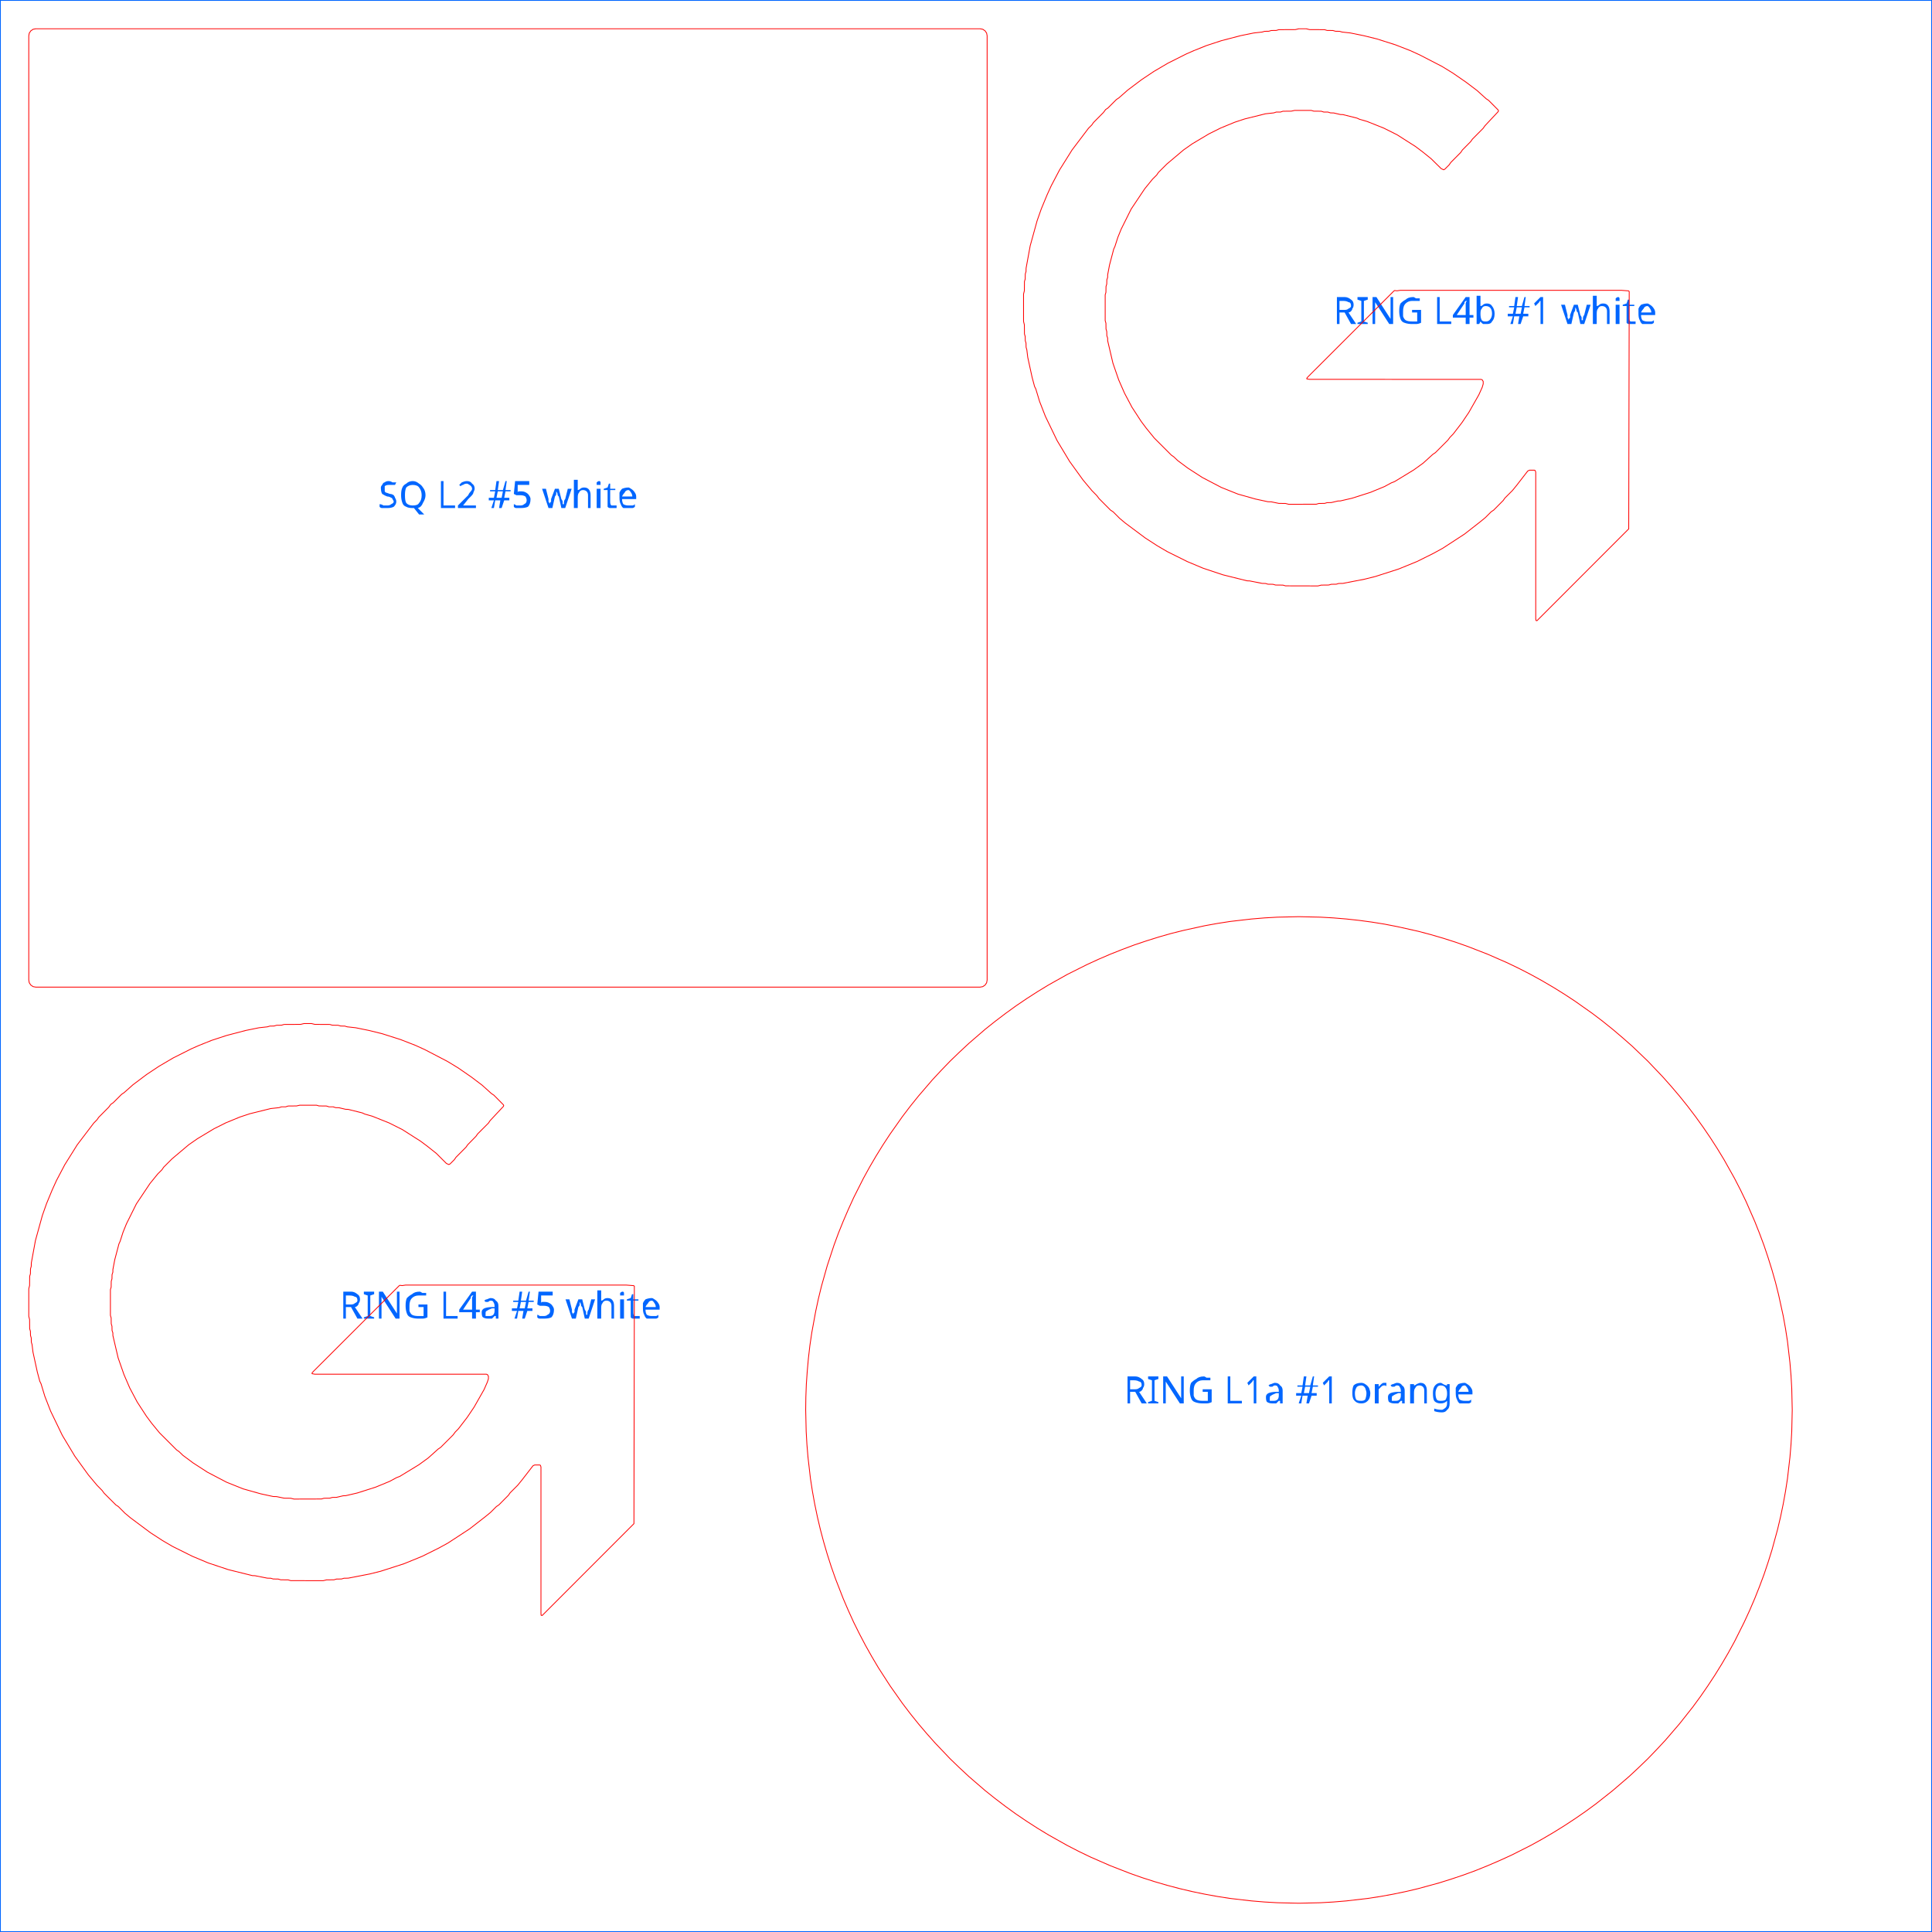
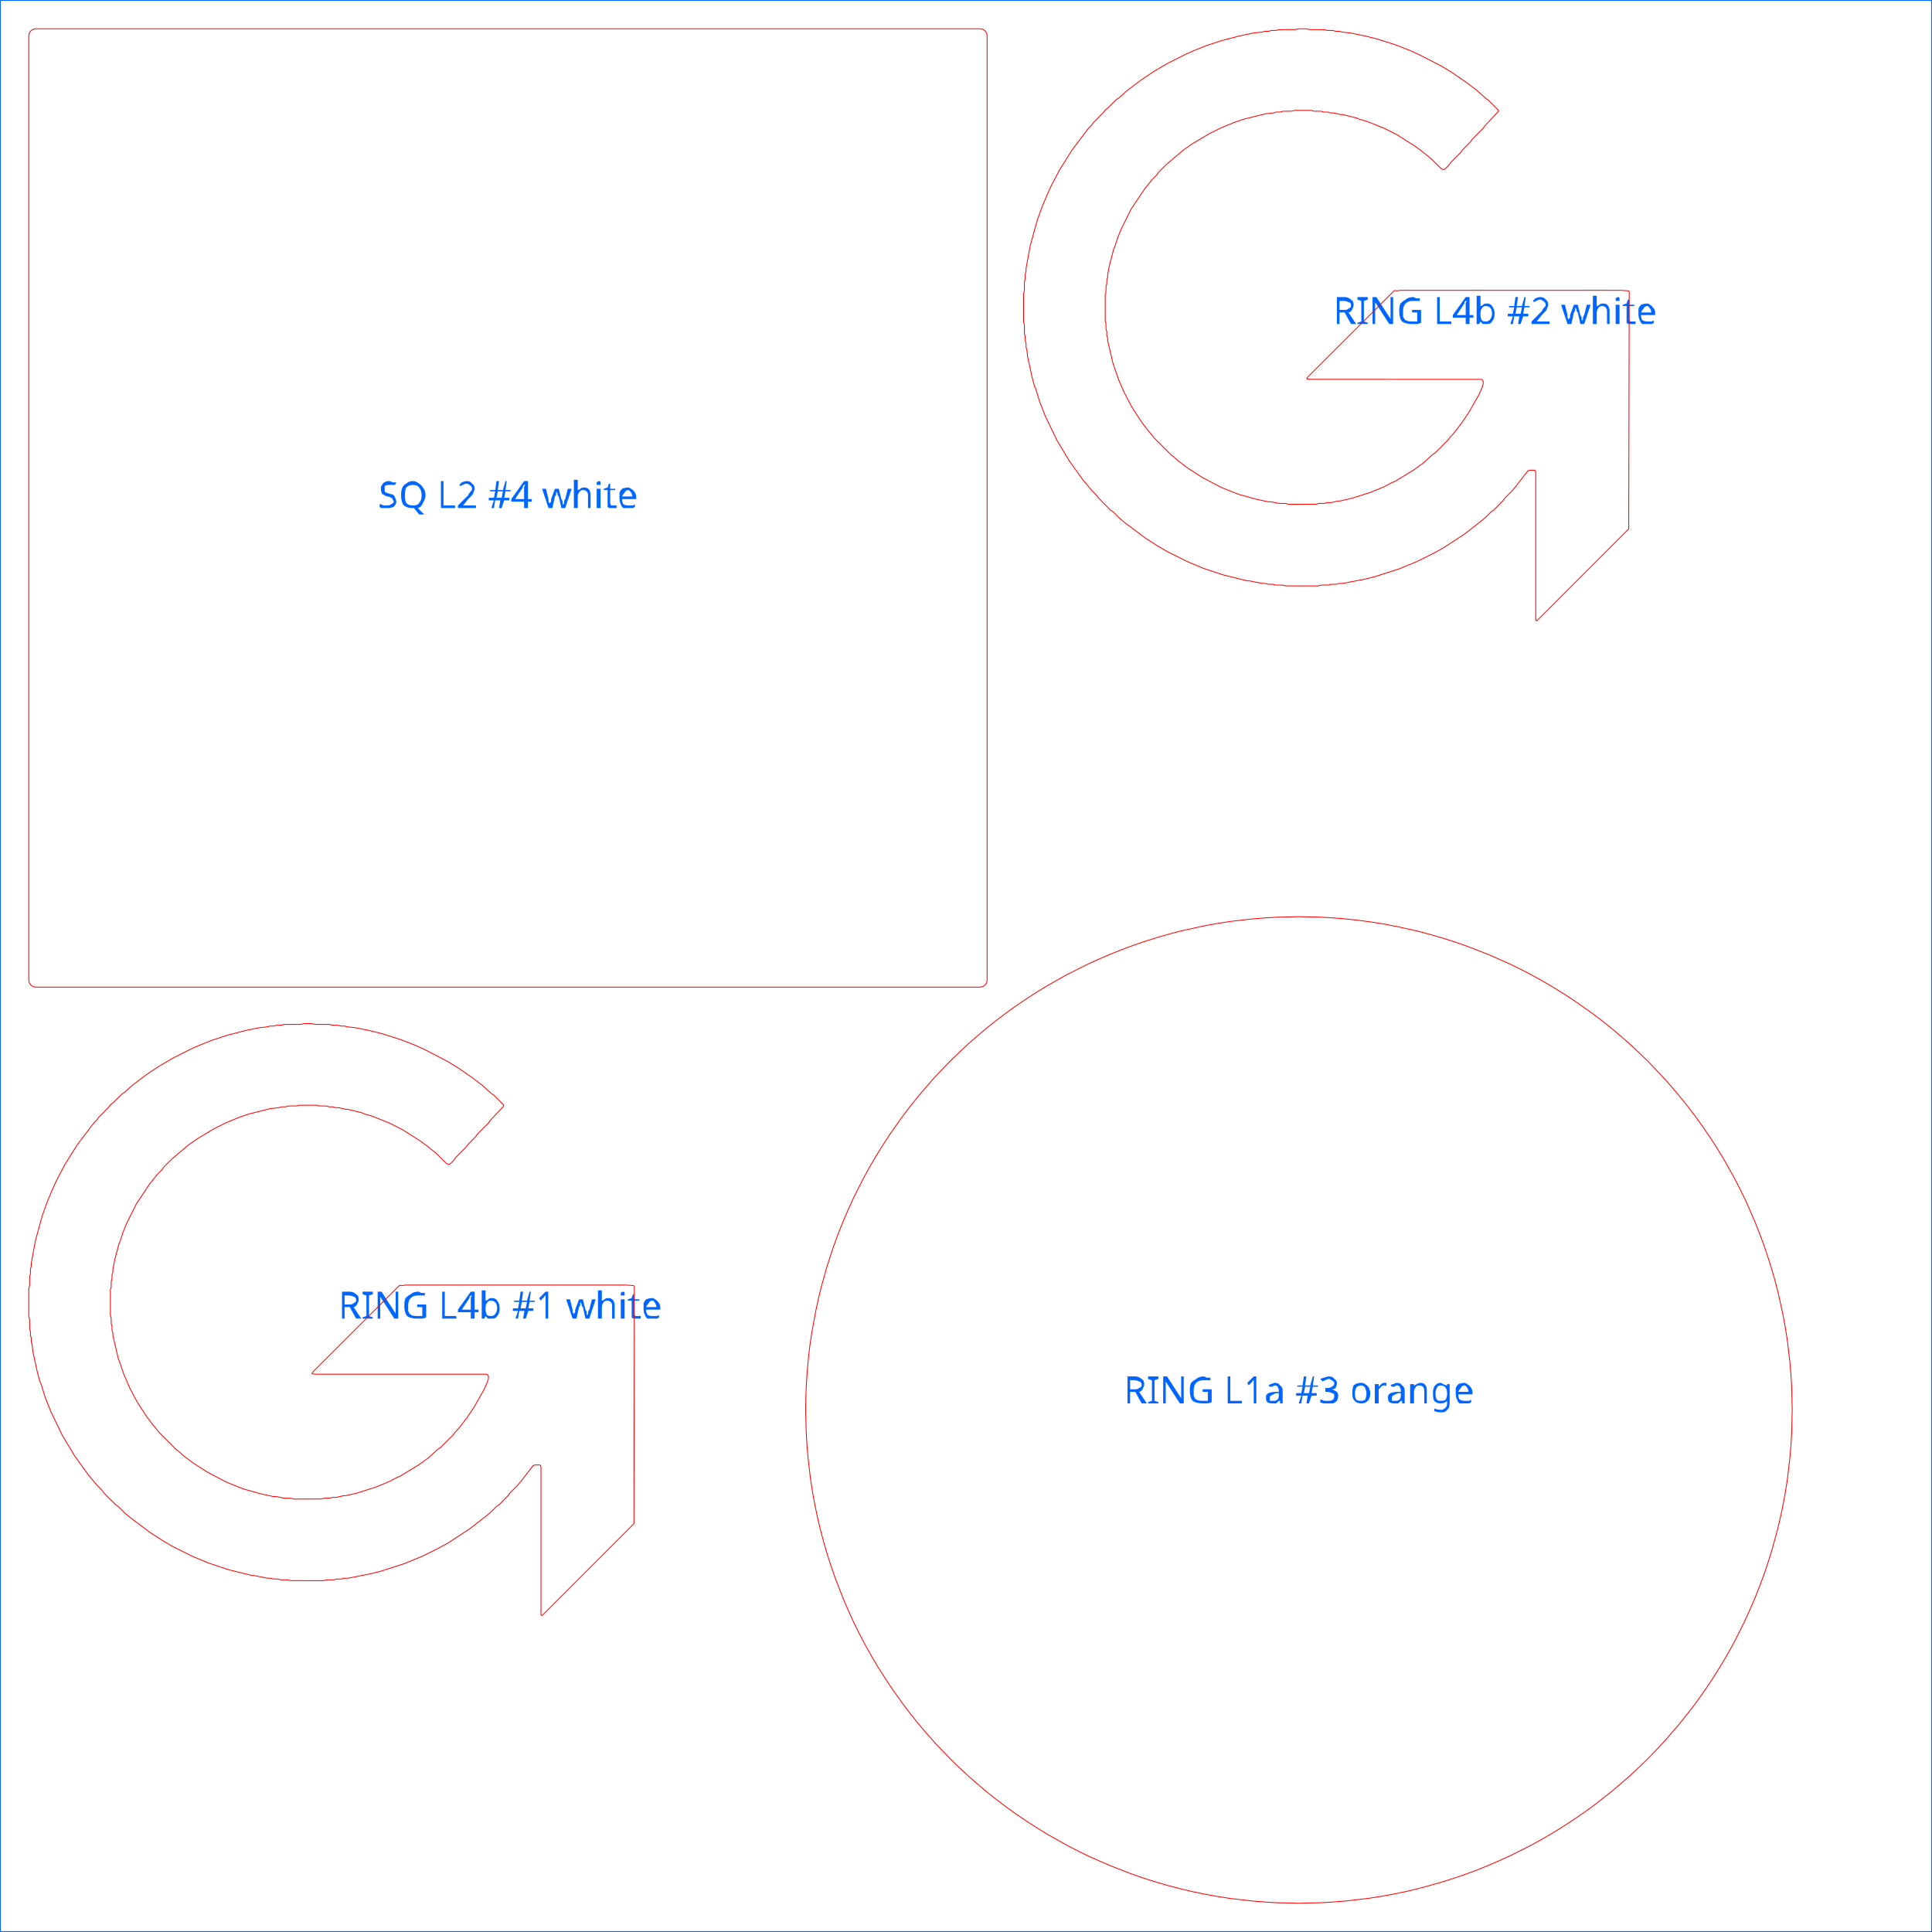
<svg xmlns="http://www.w3.org/2000/svg" width="23.5in" height="23.5in" viewBox="0 0 23.5 23.5">
  <g id="guides_do_not_output" fill="none" stroke="#0066FF" stroke-width="0.02">
    <rect x="0" y="0" width="23.5" height="23.5" />
  </g>
  <g id="labels_do_not_output" fill="#0066FF">
-     <text x="6.179" y="6.179" font-size="0.45" text-anchor="middle" font-family="sans-serif">SQ L2 #5 white</text>
-     <text x="15.800" y="17.071" font-size="0.45" text-anchor="middle" font-family="sans-serif">RING L1a #1 orange</text>
-     <text x="6.084" y="16.041" font-size="0.45" text-anchor="middle" font-family="sans-serif">RING L4a #5 white</text>
-     <text x="18.184" y="3.941" font-size="0.45" text-anchor="middle" font-family="sans-serif">RING L4b #1 white</text>
+     <text x="6.179" y="6.179" font-size="0.45" text-anchor="middle" font-family="sans-serif">SQ L2 #4 white</text>
+     <text x="15.800" y="17.071" font-size="0.45" text-anchor="middle" font-family="sans-serif">RING L1a #3 orange</text>
+     <text x="6.084" y="16.041" font-size="0.45" text-anchor="middle" font-family="sans-serif">RING L4b #1 white</text>
+     <text x="18.184" y="3.941" font-size="0.45" text-anchor="middle" font-family="sans-serif">RING L4b #2 white</text>
  </g>
  <g id="cut" fill="none" stroke="#FF0000" stroke-width="0.01">
    <path fill-rule="evenodd" d="M11.921,12.007 L0.436,12.007 L0.403,12.001 L0.375,11.982 L0.356,11.954 L0.35,11.921 L0.35,0.436 L0.356,0.403 L0.375,0.375 L0.403,0.356 L0.436,0.35 L11.921,0.35 L11.954,0.356 L11.982,0.375 L12.001,0.403 L12.007,0.436 L12.007,11.921 L12.001,11.954 L11.982,11.982 L11.954,12.001 Z M21.8,17.15 L21.794,17.412 L21.785,17.569 L21.772,17.725 L21.742,17.985 L21.718,18.14 L21.69,18.295 L21.658,18.449 L21.622,18.602 L21.553,18.854 L21.506,19.004 L21.456,19.153 L21.401,19.3 L21.343,19.446 L21.281,19.59 L21.215,19.733 L21.098,19.967 L21.022,20.105 L20.943,20.24 L20.86,20.374 L20.774,20.505 L20.685,20.634 L20.592,20.761 L20.43,20.966 L20.259,21.165 L20.152,21.28 L20.043,21.393 L19.93,21.502 L19.815,21.609 L19.616,21.78 L19.411,21.942 L19.284,22.035 L19.155,22.124 L19.024,22.21 L18.89,22.293 L18.755,22.372 L18.617,22.448 L18.383,22.566 L18.24,22.631 L18.096,22.693 L17.95,22.752 L17.803,22.806 L17.654,22.856 L17.504,22.903 L17.252,22.972 L17.099,23.008 L16.945,23.04 L16.79,23.068 L16.635,23.092 L16.375,23.122 L16.218,23.135 L16.062,23.144 L15.8,23.15 L15.538,23.144 L15.382,23.135 L15.225,23.122 L14.965,23.092 L14.81,23.068 L14.655,23.04 L14.501,23.008 L14.348,22.972 L14.197,22.932 L14.046,22.888 L13.896,22.84 L13.748,22.788 L13.504,22.693 L13.264,22.588 L13.123,22.52 L12.983,22.448 L12.755,22.32 L12.62,22.238 L12.488,22.153 L12.358,22.065 L12.231,21.973 L12.106,21.878 L11.983,21.78 L11.785,21.609 L11.67,21.502 L11.557,21.393 L11.376,21.203 L11.272,21.086 L11.17,20.966 L11.072,20.844 L10.977,20.719 L10.826,20.505 L10.684,20.285 L10.604,20.15 L10.527,20.013 L10.454,19.874 L10.384,19.733 L10.319,19.59 L10.257,19.446 L10.162,19.202 L10.11,19.054 L10.062,18.904 L10.018,18.753 L9.978,18.602 L9.942,18.449 L9.91,18.295 L9.882,18.14 L9.858,17.985 L9.828,17.725 L9.815,17.569 L9.806,17.412 L9.8,17.15 L9.802,16.993 L9.808,16.836 L9.819,16.679 L9.833,16.523 L9.851,16.367 L9.874,16.211 L9.921,15.954 L9.954,15.8 L9.991,15.648 L10.062,15.396 L10.144,15.147 L10.198,15 L10.257,14.854 L10.319,14.71 L10.384,14.567 L10.502,14.333 L10.578,14.195 L10.657,14.06 L10.74,13.926 L10.826,13.795 L10.977,13.581 L11.072,13.456 L11.17,13.334 L11.341,13.135 L11.448,13.02 L11.557,12.907 L11.67,12.798 L11.785,12.691 L11.983,12.52 L12.106,12.422 L12.231,12.327 L12.358,12.235 L12.488,12.147 L12.62,12.062 L12.755,11.98 L12.983,11.852 L13.217,11.735 L13.36,11.669 L13.504,11.607 L13.65,11.549 L13.797,11.494 L13.946,11.444 L14.096,11.397 L14.247,11.354 L14.399,11.316 L14.655,11.26 L14.81,11.232 L14.965,11.208 L15.225,11.178 L15.382,11.165 L15.538,11.156 L15.8,11.15 L16.062,11.156 L16.218,11.165 L16.375,11.178 L16.531,11.195 L16.687,11.216 L16.842,11.241 L16.996,11.271 L17.252,11.328 L17.403,11.368 L17.554,11.412 L17.704,11.46 L17.852,11.512 L18.096,11.607 L18.336,11.712 L18.477,11.78 L18.617,11.852 L18.755,11.928 L18.89,12.007 L19.024,12.09 L19.155,12.176 L19.369,12.327 L19.494,12.422 L19.616,12.52 L19.736,12.622 L19.854,12.726 L20.043,12.907 L20.224,13.097 L20.328,13.214 L20.43,13.334 L20.528,13.456 L20.623,13.581 L20.715,13.709 L20.803,13.838 L20.888,13.97 L20.97,14.105 L21.098,14.333 L21.17,14.473 L21.238,14.614 L21.343,14.854 L21.401,15 L21.456,15.147 L21.506,15.296 L21.553,15.446 L21.596,15.597 L21.634,15.749 L21.69,16.005 L21.718,16.16 L21.742,16.315 L21.772,16.575 L21.785,16.732 L21.794,16.888 Z M6.595,19.65 L6.582,19.647 L6.58,19.627 L6.58,17.844 L6.574,17.824 L6.564,17.819 L6.504,17.819 L6.483,17.829 L6.346,18.006 L6.296,18.067 L6.205,18.158 L6.184,18.188 L6.068,18.305 L6.038,18.325 L5.967,18.396 L5.906,18.446 L5.713,18.596 L5.45,18.768 L5.339,18.829 L5.136,18.93 L4.913,19.021 L4.63,19.112 L4.498,19.145 L4.235,19.196 L4.184,19.197 L4.154,19.206 L4.093,19.207 L4.062,19.216 L3.971,19.217 L3.931,19.227 L3.536,19.226 L3.505,19.217 L3.414,19.216 L3.384,19.207 L3.323,19.206 L3.293,19.197 L3.252,19.196 L3.1,19.166 L3.07,19.165 L2.776,19.092 L2.533,19.011 L2.34,18.93 L2.097,18.809 L1.976,18.738 L1.831,18.644 L1.587,18.462 L1.52,18.406 L1.439,18.325 L1.409,18.305 L1.267,18.163 L1.241,18.128 L1.181,18.067 L1.074,17.939 L0.91,17.712 L0.758,17.459 L0.616,17.165 L0.545,16.983 L0.499,16.831 L0.484,16.801 L0.454,16.689 L0.401,16.446 L0.39,16.355 L0.381,16.325 L0.38,16.274 L0.371,16.244 L0.37,16.193 L0.361,16.163 L0.36,16.051 L0.35,16.011 L0.35,15.676 L0.36,15.636 L0.361,15.524 L0.37,15.494 L0.371,15.433 L0.38,15.403 L0.381,15.362 L0.431,15.089 L0.515,14.785 L0.565,14.643 L0.636,14.471 L0.687,14.359 L0.788,14.167 L0.94,13.924 L1.14,13.661 L1.18,13.62 L1.201,13.59 L1.322,13.468 L1.348,13.433 L1.378,13.412 L1.479,13.311 L1.51,13.29 L1.618,13.194 L1.783,13.07 L1.935,12.969 L2.107,12.868 L2.33,12.756 L2.421,12.716 L2.573,12.655 L2.756,12.595 L2.989,12.534 L3.151,12.501 L3.252,12.49 L3.282,12.481 L3.333,12.48 L3.364,12.471 L3.424,12.47 L3.455,12.461 L3.657,12.46 L3.698,12.45 L3.759,12.45 L3.789,12.45 L3.829,12.46 L4.012,12.461 L4.042,12.47 L4.113,12.471 L4.144,12.48 L4.194,12.481 L4.224,12.49 L4.326,12.501 L4.488,12.534 L4.65,12.574 L4.873,12.645 L5.055,12.716 L5.167,12.767 L5.44,12.909 L5.572,12.989 L5.734,13.101 L5.865,13.2 L5.977,13.301 L6.007,13.321 L6.123,13.438 L6.127,13.448 L6.123,13.458 L5.962,13.63 L5.941,13.661 L5.81,13.792 L5.789,13.822 L5.689,13.924 L5.668,13.954 L5.547,14.076 L5.526,14.106 L5.475,14.157 L5.46,14.165 L5.43,14.152 L5.308,14.03 L5.2,13.944 L5.116,13.881 L4.893,13.739 L4.731,13.658 L4.528,13.577 L4.437,13.551 L4.407,13.537 L4.235,13.494 L4.204,13.493 L4.123,13.474 L4.083,13.473 L4.052,13.463 L4.002,13.463 L3.971,13.453 L3.88,13.452 L3.85,13.443 L3.647,13.443 L3.607,13.452 L3.505,13.453 L3.475,13.463 L3.424,13.463 L3.394,13.473 L3.293,13.484 L3.039,13.547 L2.918,13.587 L2.746,13.658 L2.604,13.729 L2.401,13.851 L2.296,13.924 L2.092,14.096 L1.991,14.197 L1.97,14.228 L1.92,14.278 L1.824,14.396 L1.659,14.643 L1.538,14.886 L1.497,14.987 L1.461,15.099 L1.447,15.129 L1.396,15.322 L1.373,15.443 L1.373,15.474 L1.363,15.504 L1.362,15.555 L1.353,15.585 L1.352,15.656 L1.343,15.686 L1.343,16 L1.352,16.031 L1.353,16.102 L1.362,16.132 L1.363,16.183 L1.373,16.213 L1.373,16.244 L1.437,16.517 L1.508,16.72 L1.578,16.882 L1.669,17.054 L1.781,17.226 L1.844,17.311 L1.941,17.429 L2.148,17.636 L2.178,17.657 L2.225,17.702 L2.347,17.793 L2.523,17.907 L2.756,18.029 L2.958,18.11 L3.171,18.17 L3.323,18.203 L3.364,18.204 L3.455,18.223 L3.536,18.224 L3.576,18.234 L3.91,18.233 L3.941,18.224 L4.012,18.223 L4.042,18.214 L4.093,18.213 L4.174,18.194 L4.204,18.193 L4.346,18.16 L4.569,18.089 L4.741,18.018 L4.822,17.974 L4.863,17.958 L5.096,17.816 L5.21,17.733 L5.329,17.626 L5.359,17.606 L5.511,17.454 L5.537,17.419 L5.577,17.378 L5.683,17.24 L5.767,17.115 L5.888,16.902 L5.928,16.811 L5.941,16.77 L5.941,16.74 L5.929,16.72 L5.916,16.715 L3.829,16.715 L3.796,16.709 L3.796,16.699 L3.814,16.679 L4.853,15.641 L4.863,15.634 L4.893,15.637 L4.934,15.631 L7.618,15.631 L7.709,15.638 L7.716,15.646 L7.711,18.533 Z M18.695,7.55 L18.683,7.547 L18.68,7.527 L18.68,5.744 L18.674,5.724 L18.664,5.719 L18.604,5.719 L18.583,5.729 L18.446,5.906 L18.396,5.967 L18.305,6.058 L18.284,6.088 L18.168,6.205 L18.138,6.225 L18.067,6.296 L18.006,6.346 L17.814,6.496 L17.55,6.668 L17.439,6.729 L17.236,6.83 L17.013,6.921 L16.73,7.012 L16.598,7.045 L16.335,7.096 L16.284,7.097 L16.254,7.106 L16.193,7.107 L16.162,7.116 L16.071,7.117 L16.031,7.127 L15.636,7.126 L15.605,7.117 L15.514,7.116 L15.484,7.107 L15.423,7.106 L15.393,7.097 L15.352,7.096 L15.2,7.066 L15.17,7.065 L14.876,6.992 L14.633,6.911 L14.44,6.83 L14.197,6.709 L14.076,6.638 L13.931,6.544 L13.687,6.362 L13.62,6.306 L13.539,6.225 L13.508,6.205 L13.367,6.063 L13.341,6.028 L13.281,5.967 L13.174,5.839 L13.01,5.612 L12.858,5.359 L12.716,5.065 L12.645,4.883 L12.599,4.731 L12.584,4.701 L12.554,4.589 L12.501,4.346 L12.49,4.255 L12.481,4.224 L12.48,4.174 L12.471,4.144 L12.47,4.093 L12.461,4.062 L12.46,3.951 L12.45,3.91 L12.45,3.576 L12.46,3.536 L12.461,3.424 L12.47,3.394 L12.471,3.333 L12.48,3.303 L12.481,3.262 L12.531,2.989 L12.615,2.685 L12.665,2.543 L12.736,2.371 L12.787,2.259 L12.888,2.067 L13.04,1.824 L13.24,1.56 L13.28,1.52 L13.301,1.49 L13.422,1.368 L13.448,1.333 L13.478,1.312 L13.579,1.211 L13.61,1.19 L13.718,1.095 L13.883,0.971 L14.035,0.869 L14.207,0.768 L14.43,0.656 L14.521,0.616 L14.673,0.555 L14.856,0.495 L15.089,0.434 L15.251,0.401 L15.352,0.39 L15.382,0.381 L15.433,0.38 L15.463,0.371 L15.524,0.37 L15.555,0.361 L15.757,0.36 L15.798,0.35 L15.858,0.35 L15.889,0.35 L15.929,0.36 L16.112,0.361 L16.142,0.37 L16.213,0.371 L16.244,0.38 L16.294,0.381 L16.325,0.39 L16.426,0.401 L16.588,0.434 L16.75,0.474 L16.973,0.545 L17.155,0.616 L17.267,0.667 L17.54,0.808 L17.672,0.889 L17.834,1.001 L17.965,1.1 L18.077,1.201 L18.107,1.221 L18.223,1.338 L18.227,1.348 L18.223,1.358 L18.062,1.53 L18.041,1.56 L17.91,1.692 L17.889,1.722 L17.788,1.824 L17.768,1.854 L17.647,1.976 L17.626,2.006 L17.575,2.057 L17.56,2.065 L17.53,2.051 L17.408,1.931 L17.3,1.844 L17.216,1.781 L16.993,1.639 L16.831,1.558 L16.628,1.477 L16.537,1.451 L16.507,1.437 L16.335,1.394 L16.304,1.393 L16.223,1.374 L16.183,1.373 L16.152,1.363 L16.102,1.363 L16.071,1.353 L15.98,1.352 L15.95,1.343 L15.747,1.343 L15.707,1.352 L15.605,1.353 L15.575,1.363 L15.524,1.363 L15.494,1.373 L15.393,1.384 L15.139,1.447 L15.018,1.487 L14.846,1.558 L14.704,1.629 L14.501,1.75 L14.396,1.824 L14.192,1.996 L14.091,2.097 L14.07,2.128 L14.02,2.178 L13.924,2.296 L13.759,2.543 L13.638,2.786 L13.597,2.887 L13.561,2.999 L13.547,3.029 L13.496,3.222 L13.473,3.343 L13.473,3.374 L13.463,3.404 L13.462,3.455 L13.453,3.485 L13.452,3.556 L13.443,3.586 L13.443,3.9 L13.452,3.931 L13.453,4.002 L13.462,4.032 L13.463,4.083 L13.473,4.113 L13.473,4.144 L13.537,4.417 L13.607,4.62 L13.678,4.782 L13.769,4.954 L13.881,5.126 L13.944,5.21 L14.041,5.329 L14.248,5.536 L14.278,5.557 L14.325,5.602 L14.447,5.693 L14.623,5.807 L14.856,5.929 L15.058,6.01 L15.271,6.07 L15.423,6.103 L15.463,6.104 L15.555,6.123 L15.636,6.124 L15.676,6.134 L16.011,6.133 L16.041,6.124 L16.112,6.123 L16.142,6.114 L16.193,6.113 L16.274,6.094 L16.304,6.093 L16.446,6.06 L16.669,5.989 L16.841,5.918 L16.922,5.874 L16.963,5.858 L17.196,5.716 L17.311,5.633 L17.429,5.526 L17.459,5.506 L17.611,5.354 L17.637,5.319 L17.677,5.278 L17.783,5.14 L17.867,5.015 L17.988,4.802 L18.029,4.711 L18.041,4.67 L18.041,4.64 L18.029,4.62 L18.016,4.615 L15.929,4.614 L15.896,4.609 L15.896,4.599 L15.914,4.579 L16.953,3.541 L16.963,3.534 L16.993,3.537 L17.034,3.531 L19.718,3.531 L19.809,3.538 L19.817,3.546 L19.811,6.433 Z" />
  </g>
</svg>
